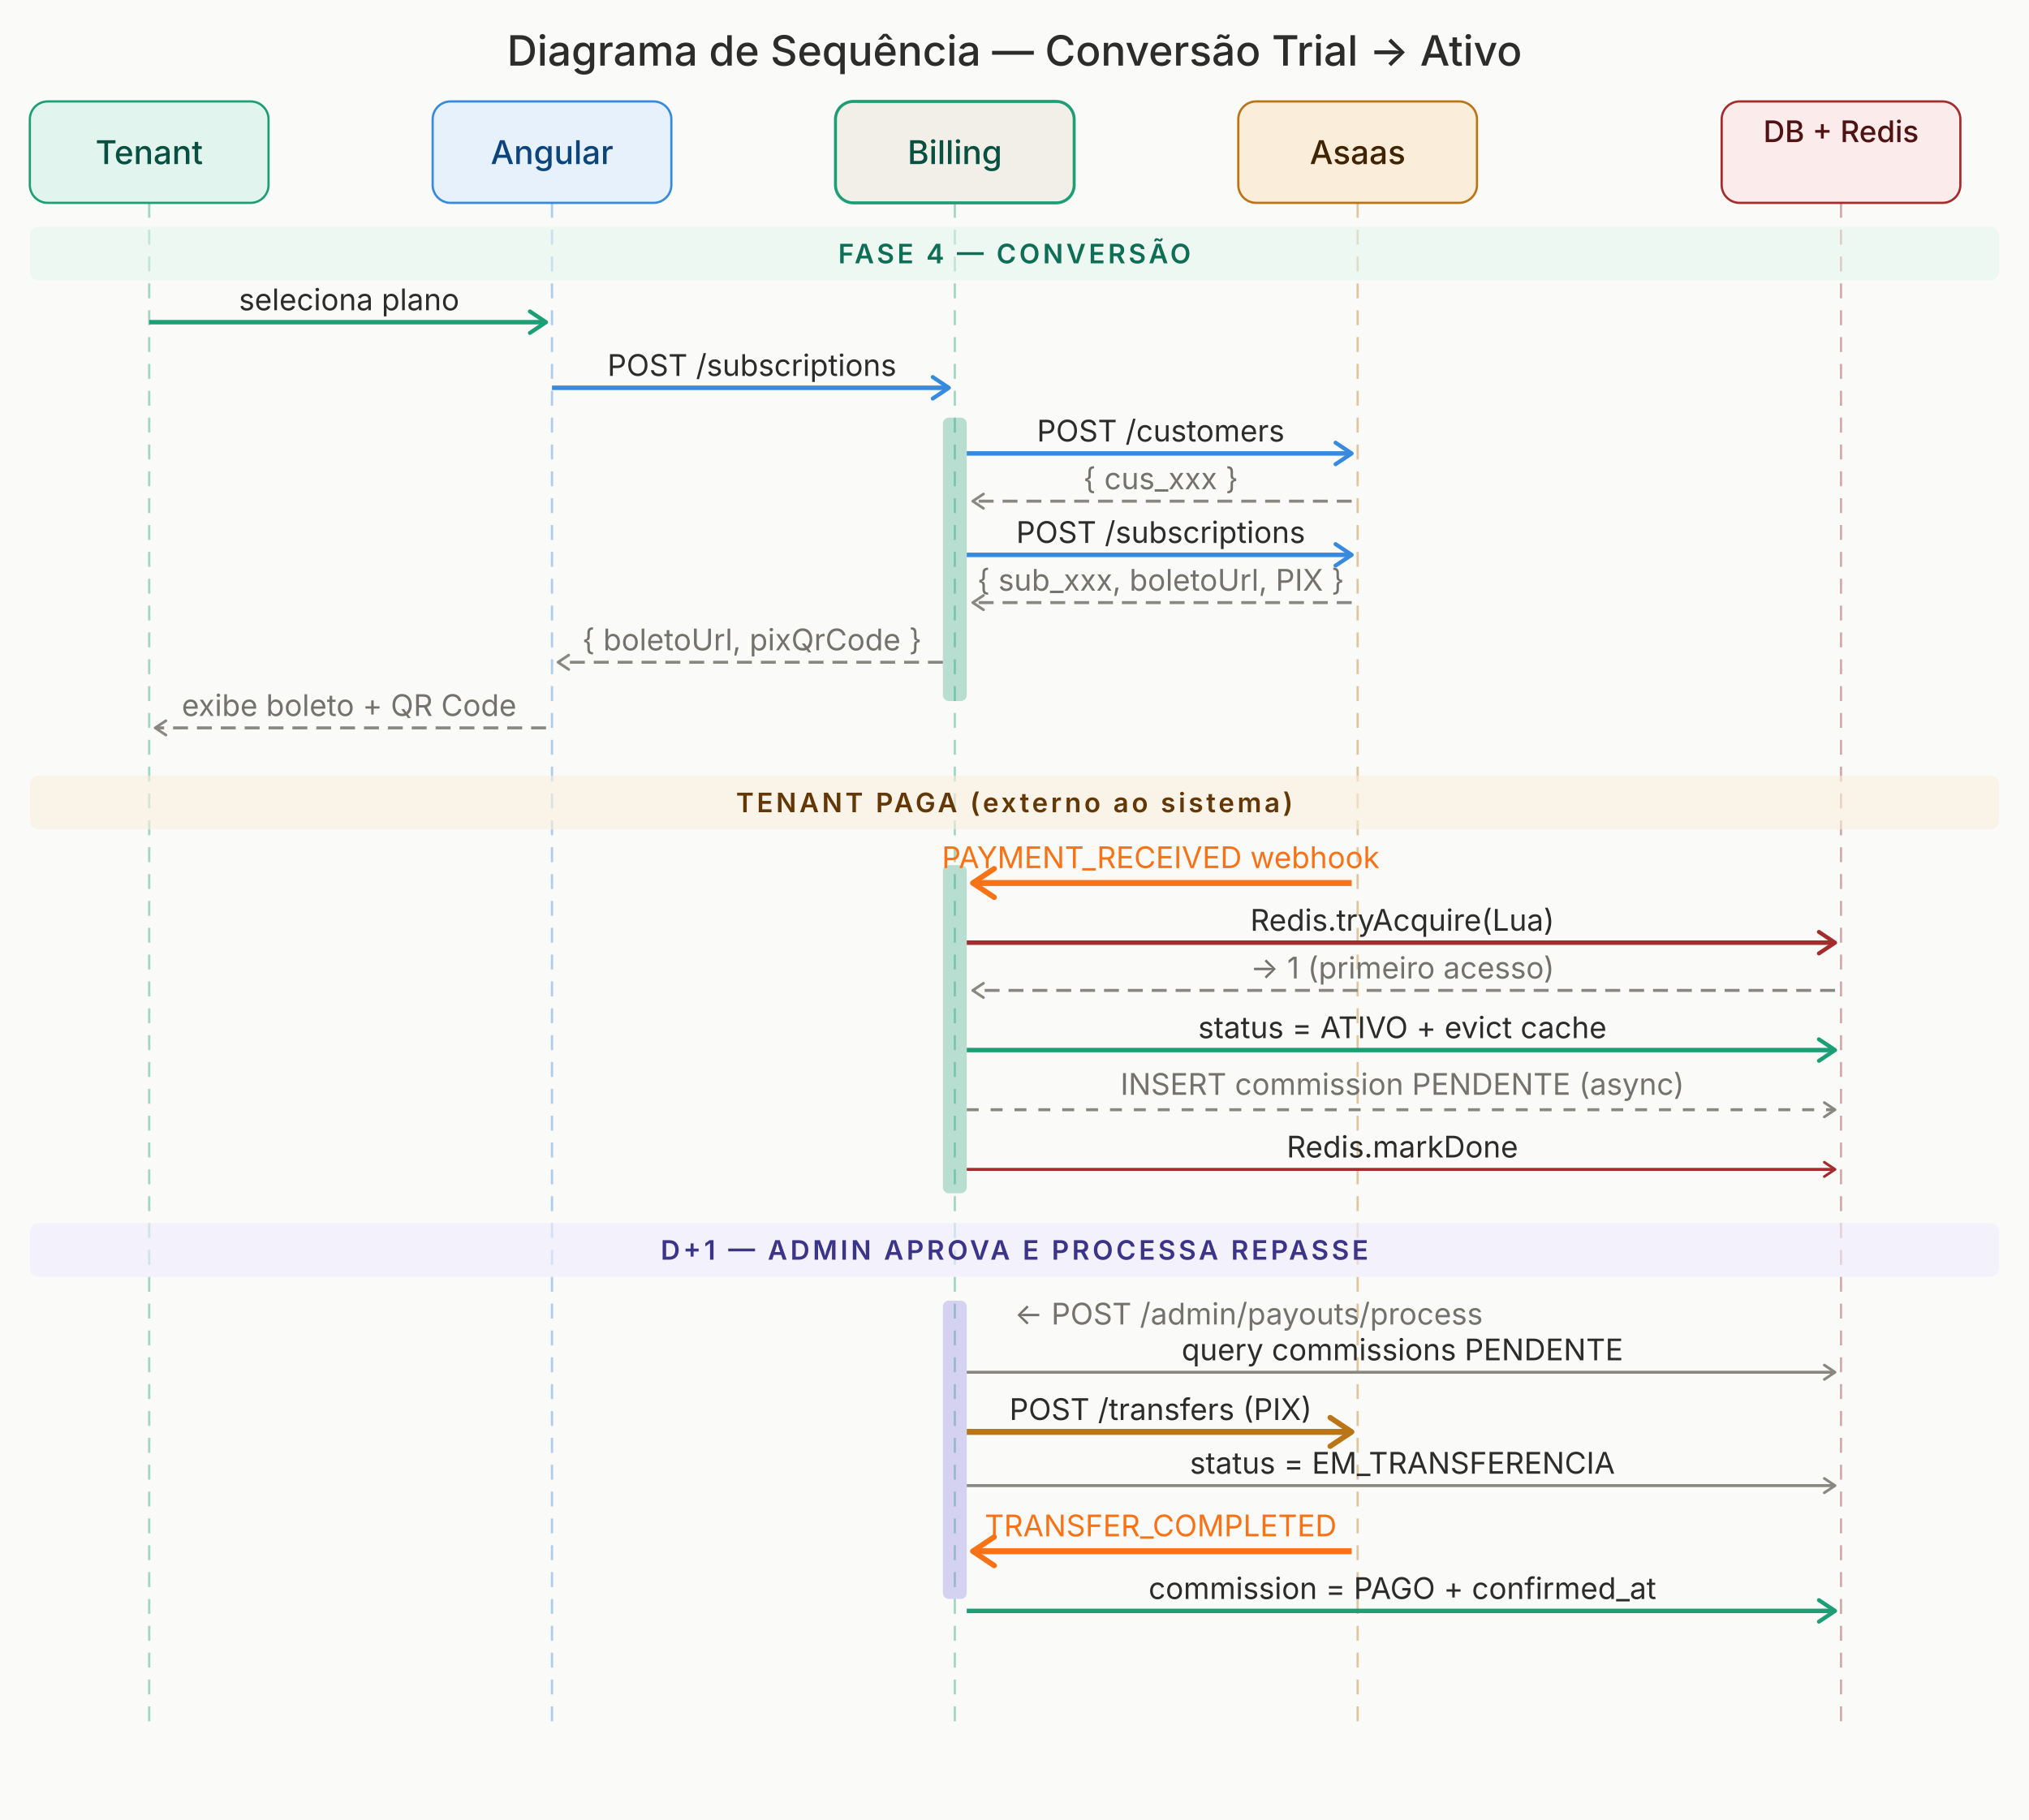
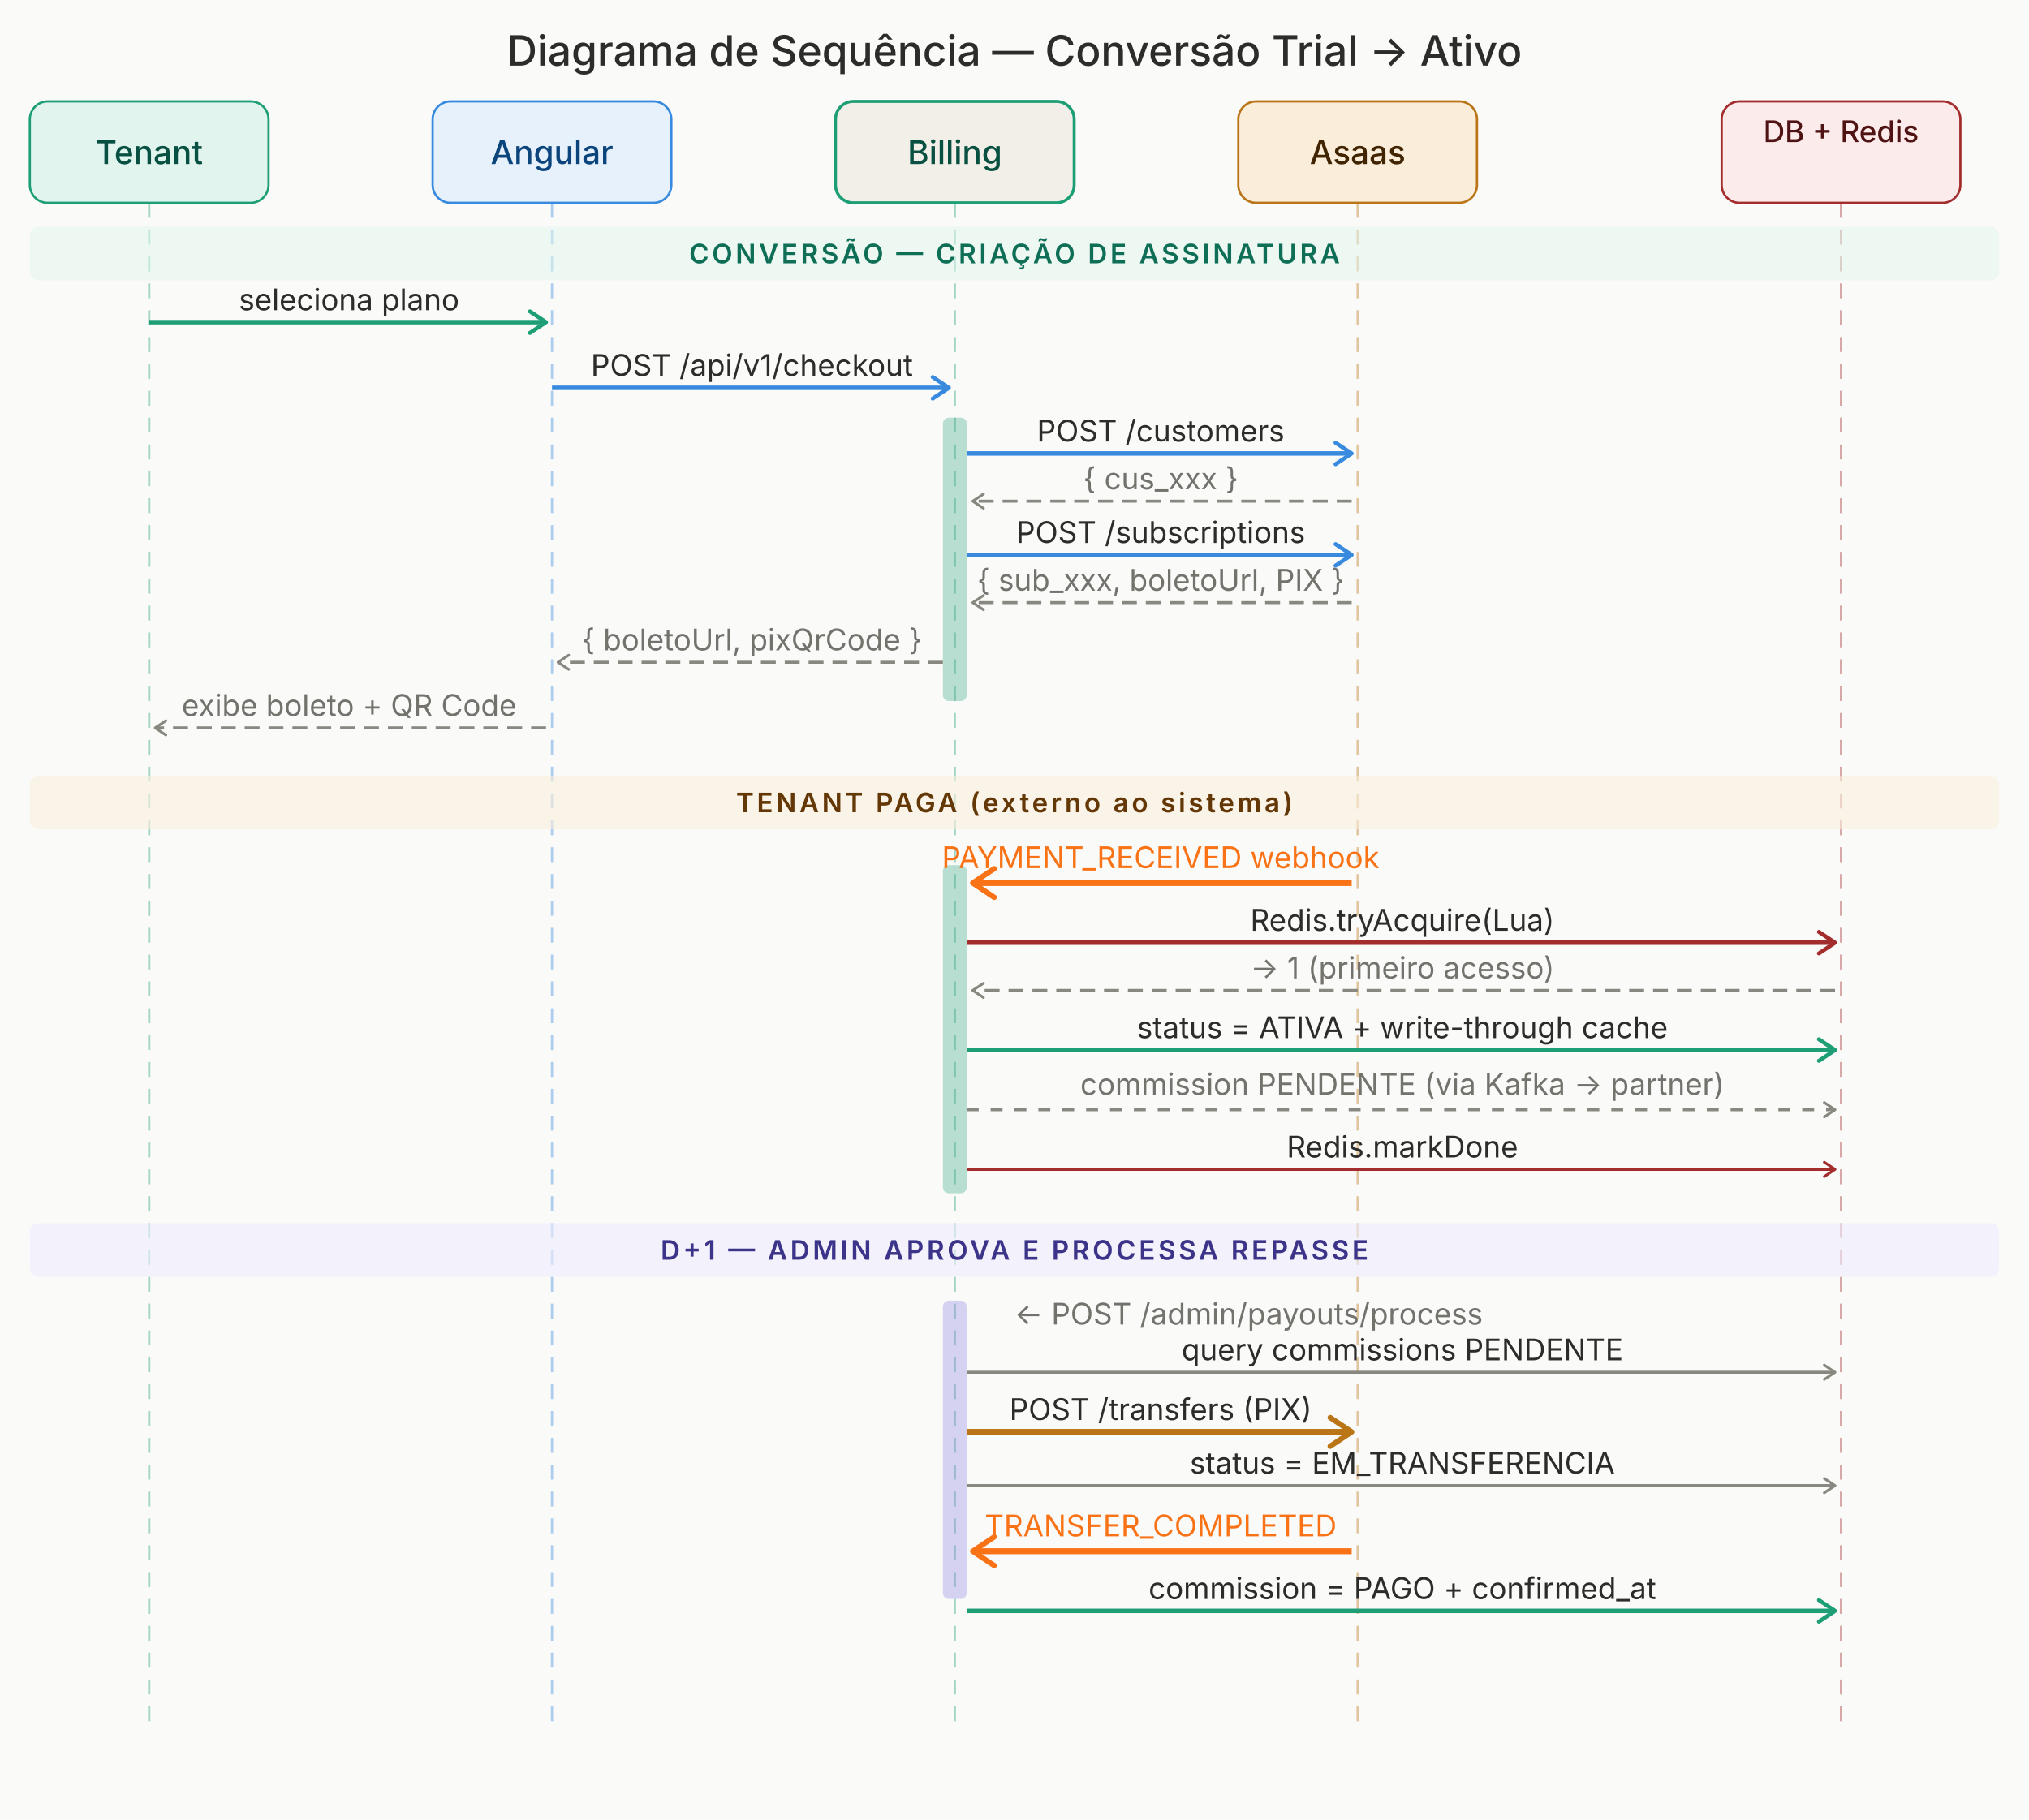
<svg xmlns="http://www.w3.org/2000/svg" width="680" height="610" viewBox="0 0 680 610" font-family="'Inter','Helvetica Neue',system-ui,sans-serif">
  <defs>
    <marker id="arr" viewBox="0 0 10 10" refX="8" refY="5" markerWidth="6" markerHeight="6" orient="auto-start-reverse">
      <path d="M2 1L8 5L2 9" fill="none" stroke="context-stroke" stroke-width="1.5" stroke-linecap="round" stroke-linejoin="round" />
    </marker>
  </defs>
  <rect width="680" height="610" fill="#FAFAF9" />
  <text x="340" y="22" text-anchor="middle" font-size="14" font-weight="500" fill="#2C2C2A">Diagrama de Sequência — Conversão Trial → Ativo</text>
  <rect x="10" y="34" width="80" height="34" rx="6" fill="#E1F5EE" stroke="#1D9E75" stroke-width="0.75" />
  <text x="50" y="51" text-anchor="middle" dominant-baseline="central" font-size="11" font-weight="500" fill="#085041">Tenant</text>
  <rect x="145" y="34" width="80" height="34" rx="6" fill="#E6F1FB" stroke="#378ADD" stroke-width="0.75" />
  <text x="185" y="51" text-anchor="middle" dominant-baseline="central" font-size="11" font-weight="500" fill="#0C447C">Angular</text>
  <rect x="280" y="34" width="80" height="34" rx="6" fill="#F1EFE8" stroke="#1D9E75" stroke-width="1" />
  <text x="320" y="51" text-anchor="middle" dominant-baseline="central" font-size="11" font-weight="500" fill="#085041">Billing</text>
  <rect x="415" y="34" width="80" height="34" rx="6" fill="#FAEEDA" stroke="#BA7517" stroke-width="0.75" />
  <text x="455" y="51" text-anchor="middle" dominant-baseline="central" font-size="11" font-weight="500" fill="#412402">Asaas</text>
  <rect x="577" y="34" width="80" height="34" rx="6" fill="#FCEBEB" stroke="#A32D2D" stroke-width="0.75" />
  <text x="617" y="44" text-anchor="middle" dominant-baseline="central" font-size="10" font-weight="500" fill="#501313">DB + Redis</text>
  <line x1="50" y1="68" x2="50" y2="578" stroke="#1D9E75" stroke-width="0.75" stroke-dasharray="5,4" opacity="0.4" />
  <line x1="185" y1="68" x2="185" y2="578" stroke="#378ADD" stroke-width="0.75" stroke-dasharray="5,4" opacity="0.4" />
  <line x1="320" y1="68" x2="320" y2="578" stroke="#1D9E75" stroke-width="0.75" stroke-dasharray="5,4" opacity="0.4" />
  <line x1="455" y1="68" x2="455" y2="578" stroke="#BA7517" stroke-width="0.75" stroke-dasharray="5,4" opacity="0.4" />
  <line x1="617" y1="68" x2="617" y2="578" stroke="#A32D2D" stroke-width="0.75" stroke-dasharray="5,4" opacity="0.4" />
  <rect x="10" y="76" width="660" height="18" rx="3" fill="#E1F5EE" opacity="0.5" />
-   <text x="340" y="85" text-anchor="middle" dominant-baseline="central" font-size="9" font-weight="600" fill="#0F6E56" letter-spacing="1">FASE 4 — CONVERSÃO</text>
+   <text x="340" y="85" text-anchor="middle" dominant-baseline="central" font-size="9" font-weight="600" fill="#0F6E56" letter-spacing="1">CONVERSÃO — CRIAÇÃO DE ASSINATURA</text>
  <line x1="50" y1="108" x2="183" y2="108" stroke="#1D9E75" stroke-width="1.5" marker-end="url(#arr)" />
  <text x="117" y="104" text-anchor="middle" font-size="10" fill="#2C2C2A">seleciona plano</text>
  <line x1="185" y1="130" x2="318" y2="130" stroke="#378ADD" stroke-width="1.5" marker-end="url(#arr)" />
-   <text x="252" y="126" text-anchor="middle" font-size="10" fill="#2C2C2A">POST /subscriptions</text>
+   <text x="252" y="126" text-anchor="middle" font-size="10" fill="#2C2C2A">POST /api/v1/checkout</text>
  <rect x="316" y="140" width="8" height="95" fill="#1D9E75" opacity="0.3" rx="2" />
  <line x1="324" y1="152" x2="453" y2="152" stroke="#378ADD" stroke-width="1.5" marker-end="url(#arr)" />
  <text x="389" y="148" text-anchor="middle" font-size="10" fill="#2C2C2A">POST /customers</text>
  <line x1="453" y1="168" x2="326" y2="168" stroke="#888780" stroke-width="1" stroke-dasharray="5,3" marker-end="url(#arr)" />
  <text x="389" y="164" text-anchor="middle" font-size="10" fill="#73726C">{ cus_xxx }</text>
  <line x1="324" y1="186" x2="453" y2="186" stroke="#378ADD" stroke-width="1.5" marker-end="url(#arr)" />
  <text x="389" y="182" text-anchor="middle" font-size="10" fill="#2C2C2A">POST /subscriptions</text>
  <line x1="453" y1="202" x2="326" y2="202" stroke="#888780" stroke-width="1" stroke-dasharray="5,3" marker-end="url(#arr)" />
  <text x="389" y="198" text-anchor="middle" font-size="10" fill="#73726C">{ sub_xxx, boletoUrl, PIX }</text>
  <line x1="316" y1="222" x2="187" y2="222" stroke="#888780" stroke-width="1" stroke-dasharray="5,3" marker-end="url(#arr)" />
  <text x="252" y="218" text-anchor="middle" font-size="10" fill="#73726C">{ boletoUrl, pixQrCode }</text>
  <line x1="183" y1="244" x2="52" y2="244" stroke="#888780" stroke-width="1" stroke-dasharray="5,3" marker-end="url(#arr)" />
  <text x="117" y="240" text-anchor="middle" font-size="10" fill="#73726C">exibe boleto + QR Code</text>
  <rect x="10" y="260" width="660" height="18" rx="3" fill="#FAEEDA" opacity="0.6" />
  <text x="340" y="269" text-anchor="middle" dominant-baseline="central" font-size="9" font-weight="600" fill="#633806" letter-spacing="1">TENANT PAGA (externo ao sistema)</text>
  <rect x="316" y="290" width="8" height="110" fill="#1D9E75" opacity="0.3" rx="2" />
  <line x1="453" y1="296" x2="326" y2="296" stroke="#F97316" stroke-width="2" marker-end="url(#arr)" />
  <text x="389" y="291" text-anchor="middle" font-size="10" fill="#F97316">PAYMENT_RECEIVED webhook</text>
  <line x1="324" y1="316" x2="615" y2="316" stroke="#A32D2D" stroke-width="1.5" marker-end="url(#arr)" />
  <text x="470" y="312" text-anchor="middle" font-size="10" fill="#2C2C2A">Redis.tryAcquire(Lua)</text>
  <line x1="615" y1="332" x2="326" y2="332" stroke="#888780" stroke-width="1" stroke-dasharray="5,3" marker-end="url(#arr)" />
  <text x="470" y="328" text-anchor="middle" font-size="10" fill="#73726C">→ 1 (primeiro acesso)</text>
  <line x1="324" y1="352" x2="615" y2="352" stroke="#1D9E75" stroke-width="1.5" marker-end="url(#arr)" />
-   <text x="470" y="348" text-anchor="middle" font-size="10" fill="#2C2C2A">status = ATIVO + evict cache</text>
+   <text x="470" y="348" text-anchor="middle" font-size="10" fill="#2C2C2A">status = ATIVA + write-through cache</text>
  <line x1="324" y1="372" x2="615" y2="372" stroke="#888780" stroke-width="1" stroke-dasharray="4,4" marker-end="url(#arr)" />
-   <text x="470" y="367" text-anchor="middle" font-size="10" fill="#73726C">INSERT commission PENDENTE (async)</text>
+   <text x="470" y="367" text-anchor="middle" font-size="10" fill="#73726C">commission PENDENTE (via Kafka → partner)</text>
  <line x1="324" y1="392" x2="615" y2="392" stroke="#A32D2D" stroke-width="1" marker-end="url(#arr)" />
  <text x="470" y="388" text-anchor="middle" font-size="10" fill="#2C2C2A">Redis.markDone</text>
  <rect x="10" y="410" width="660" height="18" rx="3" fill="#EEEDFE" opacity="0.6" />
  <text x="340" y="419" text-anchor="middle" dominant-baseline="central" font-size="9" font-weight="600" fill="#3C3489" letter-spacing="1">D+1 — ADMIN APROVA E PROCESSA REPASSE</text>
  <rect x="316" y="436" width="8" height="100" fill="#7F77DD" opacity="0.3" rx="2" />
  <line x1="320" y1="436" x2="320" y2="436" />
  <text x="340" y="444" text-anchor="start" font-size="10" fill="#73726C">← POST /admin/payouts/process</text>
  <line x1="324" y1="460" x2="615" y2="460" stroke="#888780" stroke-width="1" marker-end="url(#arr)" />
  <text x="470" y="456" text-anchor="middle" font-size="10" fill="#2C2C2A">query commissions PENDENTE</text>
  <line x1="324" y1="480" x2="453" y2="480" stroke="#BA7517" stroke-width="2" marker-end="url(#arr)" />
  <text x="389" y="476" text-anchor="middle" font-size="10" fill="#2C2C2A">POST /transfers (PIX)</text>
  <line x1="324" y1="498" x2="615" y2="498" stroke="#888780" stroke-width="1" marker-end="url(#arr)" />
  <text x="470" y="494" text-anchor="middle" font-size="10" fill="#2C2C2A">status = EM_TRANSFERENCIA</text>
  <line x1="453" y1="520" x2="326" y2="520" stroke="#F97316" stroke-width="2" marker-end="url(#arr)" />
  <text x="389" y="515" text-anchor="middle" font-size="10" fill="#F97316">TRANSFER_COMPLETED</text>
  <line x1="324" y1="540" x2="615" y2="540" stroke="#1D9E75" stroke-width="1.5" marker-end="url(#arr)" />
  <text x="470" y="536" text-anchor="middle" font-size="10" fill="#2C2C2A">commission = PAGO + confirmed_at</text>
  <line x1="50" y1="578" x2="50" y2="578" />
</svg>
